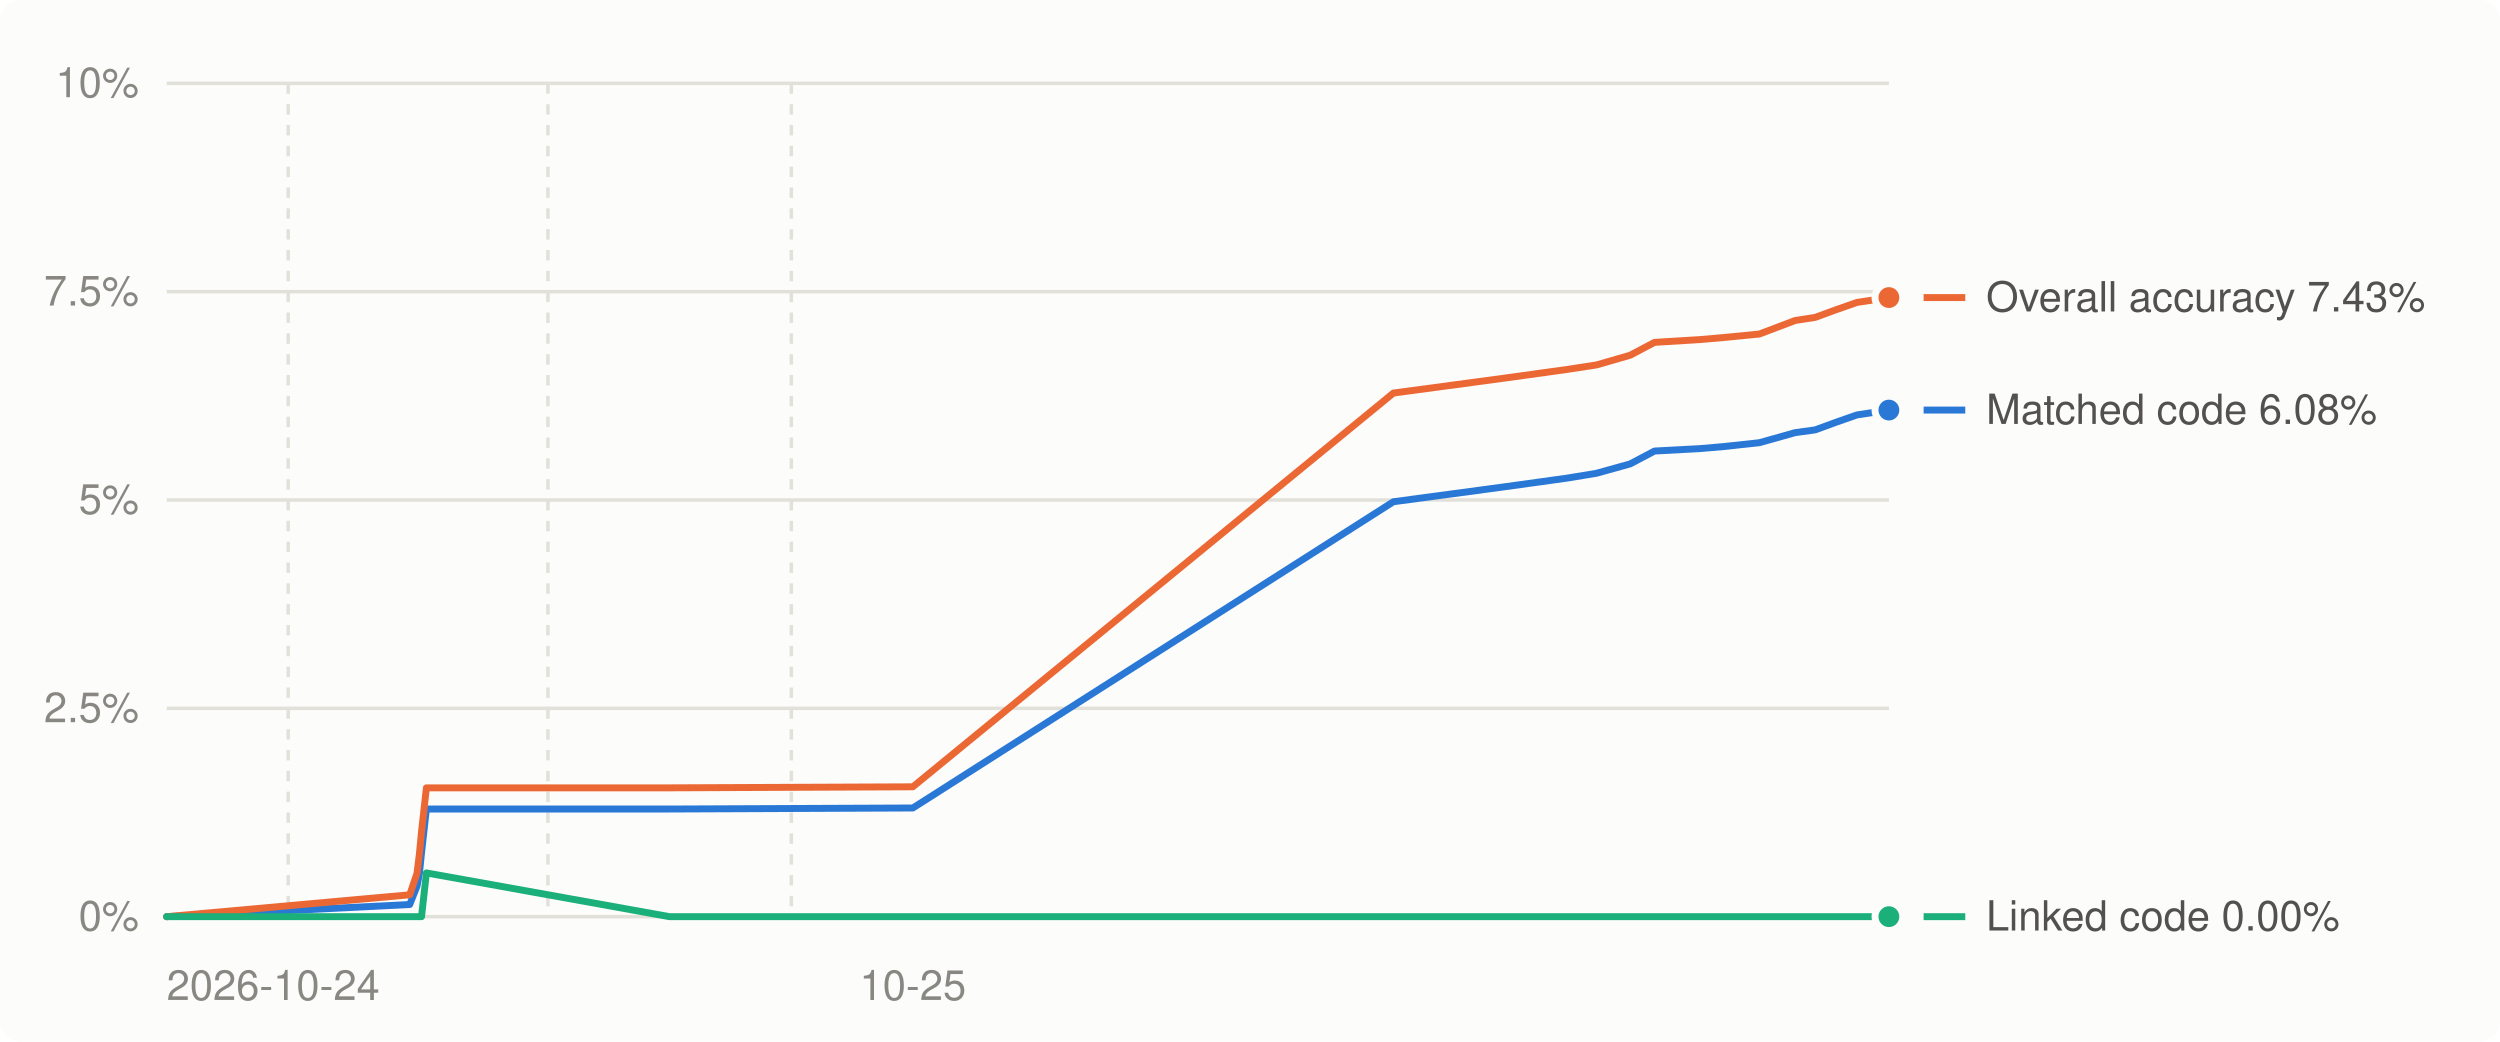
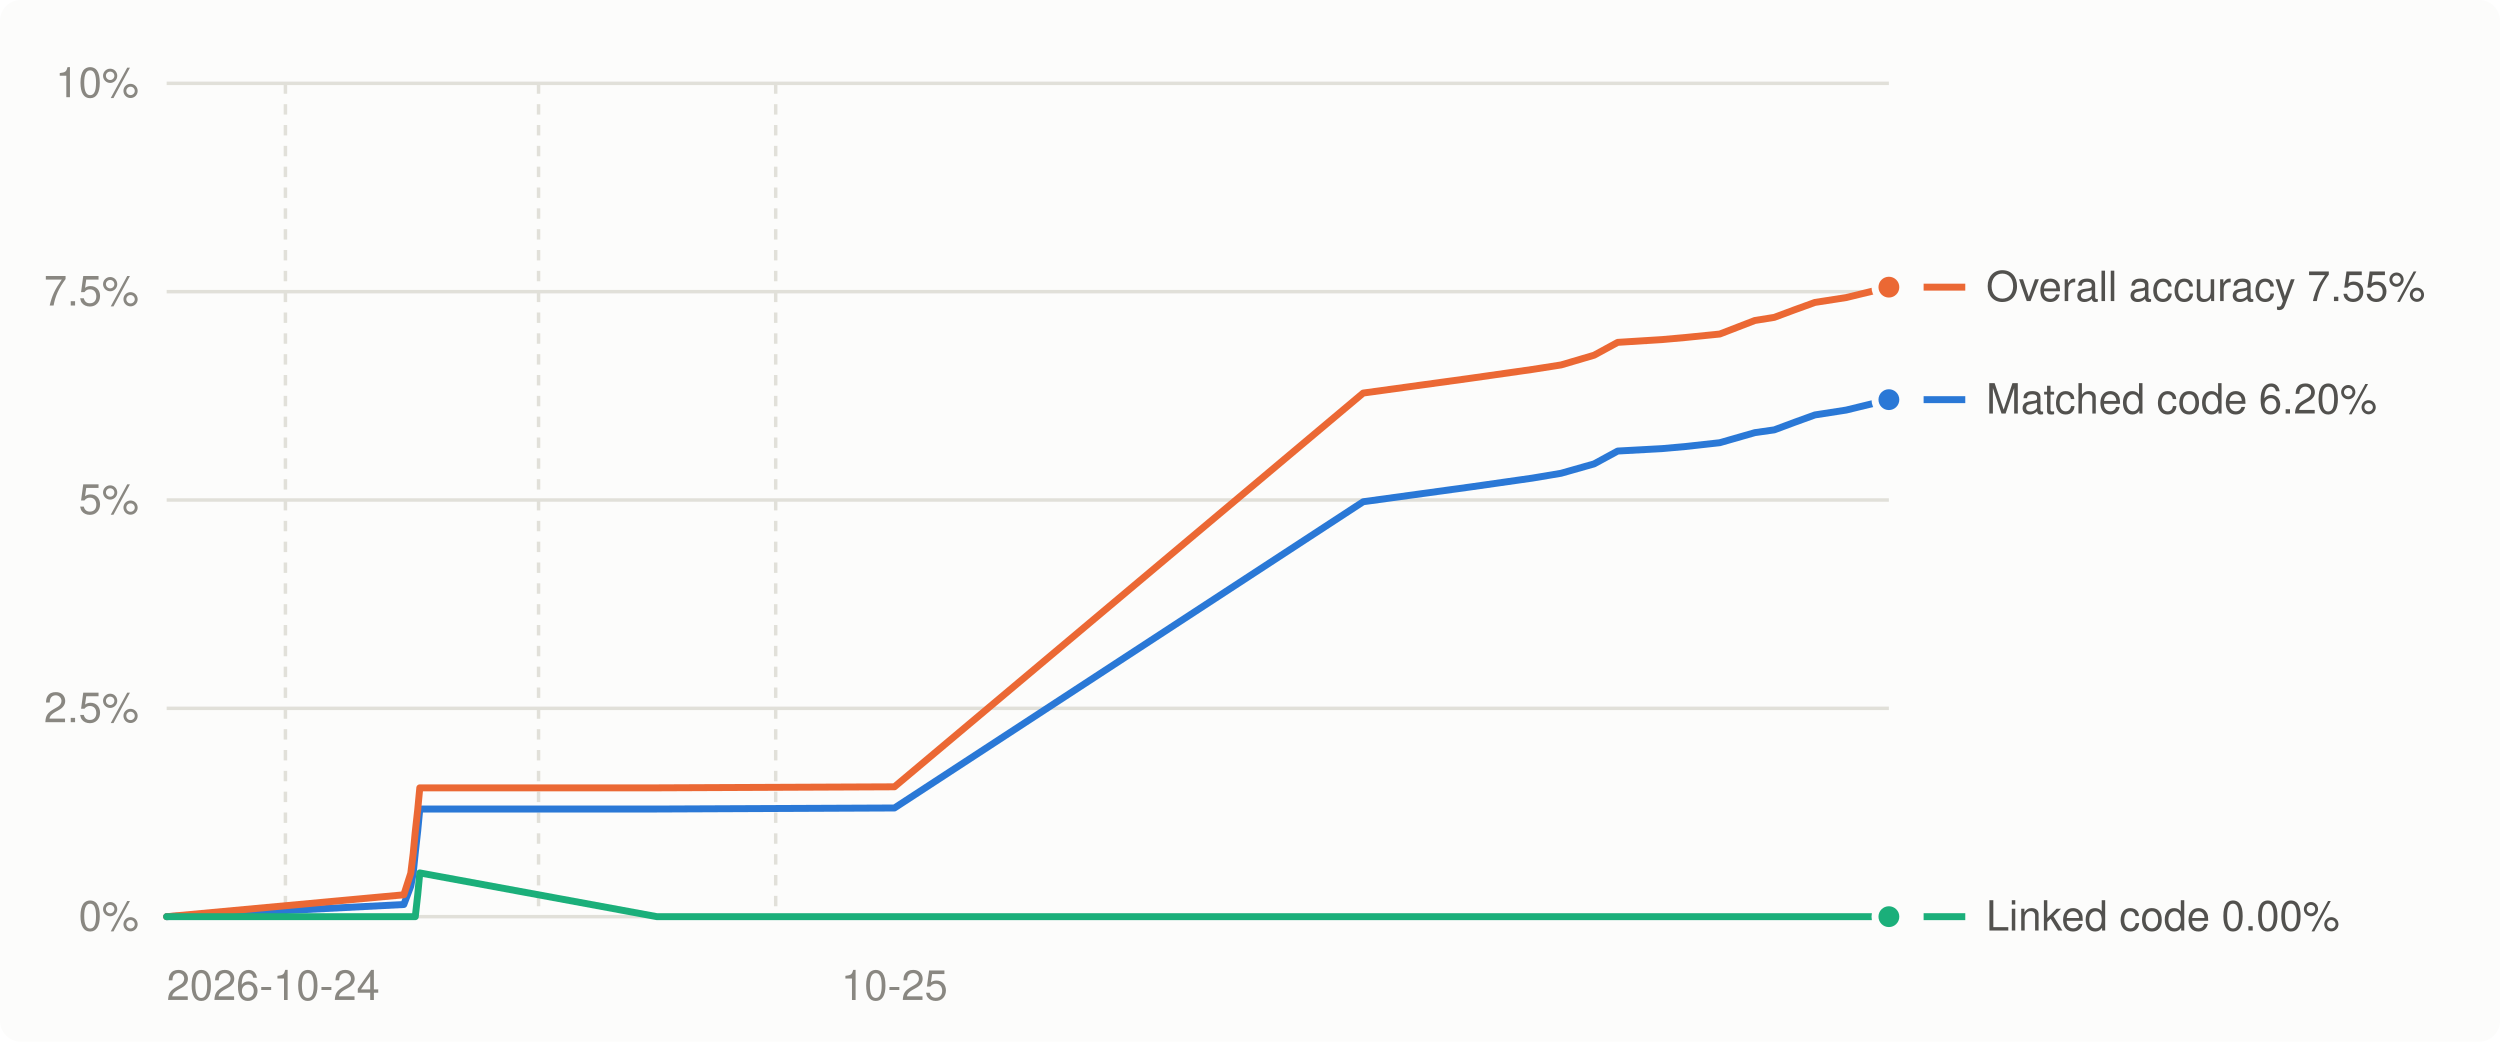
<svg xmlns="http://www.w3.org/2000/svg" viewBox="0 0 720 300" width="720" height="300" role="img" aria-label="Decompilation progress over time (USA)">
  <style>
.bg{fill:#fcfcfb}.grid{stroke:#e1e0d9}.muted{fill:#898781}.lbl{fill:#52514e}.ln0{stroke:#2a78d6}.dot0{fill:#2a78d6;stroke:#fcfcfb}.ln1{stroke:#eb6834}.dot1{fill:#eb6834;stroke:#fcfcfb}.ln2{stroke:#1baf7a}.dot2{fill:#1baf7a;stroke:#fcfcfb}
@media (prefers-color-scheme: dark){.bg{fill:#1a1a19}.grid{stroke:#2c2c2a}.muted{fill:#898781}.lbl{fill:#c3c2b7}.ln0{stroke:#3987e5}.dot0{fill:#3987e5;stroke:#1a1a19}.ln1{stroke:#d95926}.dot1{fill:#d95926;stroke:#1a1a19}.ln2{stroke:#199e70}.dot2{fill:#199e70;stroke:#1a1a19}}
text{font:12px -apple-system,BlinkMacSystemFont,'Segoe UI',Helvetica,Arial,sans-serif}
</style>
  <rect class="bg" width="720" height="300" rx="6" />
  <line x1="48" x2="544" y1="264.0" y2="264.0" class="grid" stroke-width="1" />
  <text x="40" y="268.0" class="muted" text-anchor="end">0%</text>
  <line x1="48" x2="544" y1="204.0" y2="204.0" class="grid" stroke-width="1" />
  <text x="40" y="208.0" class="muted" text-anchor="end">2.5%</text>
  <line x1="48" x2="544" y1="144.0" y2="144.0" class="grid" stroke-width="1" />
  <text x="40" y="148.0" class="muted" text-anchor="end">5%</text>
  <line x1="48" x2="544" y1="84.0" y2="84.0" class="grid" stroke-width="1" />
  <text x="40" y="88.0" class="muted" text-anchor="end">7.5%</text>
  <line x1="48" x2="544" y1="24.0" y2="24.0" class="grid" stroke-width="1" />
  <text x="40" y="28.0" class="muted" text-anchor="end">10%</text>
-   <line x1="83.0" x2="83.0" y1="24" y2="264" class="grid" stroke-width="1" stroke-dasharray="3 3" />
-   <line x1="157.8" x2="157.8" y1="24" y2="264" class="grid" stroke-width="1" stroke-dasharray="3 3" />
-   <line x1="227.9" x2="227.9" y1="24" y2="264" class="grid" stroke-width="1" stroke-dasharray="3 3" />
+   <line x1="82.2" x2="82.2" y1="24" y2="264" class="grid" stroke-width="1" stroke-dasharray="3 3" />
+   <line x1="155.1" x2="155.1" y1="24" y2="264" class="grid" stroke-width="1" stroke-dasharray="3 3" />
+   <line x1="223.4" x2="223.4" y1="24" y2="264" class="grid" stroke-width="1" stroke-dasharray="3 3" />
  <text class="muted" x="48.0" y="288" text-anchor="start">2026-10-24</text>
-   <text class="muted" x="262.9" y="288" text-anchor="middle">10-25</text>
-   <polyline points="48.0,264.0 118.0,260.5 120.1,255.2 120.8,251.5 121.4,245.6 122.1,239.3 122.8,233.0 192.8,233.0 262.9,232.7 401.3,144.5 433.3,140.2 451.3,137.7 459.8,136.3 469.5,133.6 476.5,129.9 489.6,129.2 496.5,128.6 506.7,127.5 517.0,124.6 522.8,123.8 528.8,121.6 534.8,119.5 544.0,118.1" fill="none" class="ln0" stroke-width="2" stroke-linejoin="round" stroke-linecap="round" />
-   <polyline points="48.0,264.0 118.0,257.7 120.1,251.5 120.8,245.8 121.4,239.5 122.1,233.2 122.8,226.9 192.8,226.9 262.9,226.6 401.3,113.2 433.3,108.9 451.3,106.4 459.8,105.1 469.5,102.3 476.5,98.6 489.6,97.8 496.5,97.2 506.7,96.2 517.0,92.3 522.8,91.4 528.8,89.2 534.8,87.1 544.0,85.7" fill="none" class="ln1" stroke-width="2" stroke-linejoin="round" stroke-linecap="round" />
-   <polyline points="48.0,264.0 118.0,264.0 120.1,264.0 120.8,264.0 121.4,264.0 122.1,257.7 122.8,251.4 192.8,264.0 262.9,264.0 401.3,264.0 433.3,264.0 451.3,264.0 459.8,264.0 469.5,264.0 476.5,264.0 489.6,264.0 496.5,264.0 506.7,264.0 517.0,264.0 522.8,264.0 528.8,264.0 534.8,264.0 544.0,264.0" fill="none" class="ln2" stroke-width="2" stroke-linejoin="round" stroke-linecap="round" />
-   <circle cx="544.0" cy="118.1" r="4" class="dot0" stroke-width="2" />
-   <circle cx="544.0" cy="85.7" r="4" class="dot1" stroke-width="2" />
+   <text class="muted" x="257.6" y="288" text-anchor="middle">10-25</text>
+   <polyline points="48.0,264.0 116.3,260.5 118.3,255.2 119.0,251.5 119.6,245.6 120.3,239.3 120.9,233.0 189.2,233.0 257.6,232.7 392.6,144.5 423.8,140.2 441.3,137.7 449.6,136.3 459.1,133.6 465.9,129.9 478.7,129.2 485.4,128.6 495.3,127.5 505.4,124.6 511.0,123.8 516.9,121.6 522.7,119.5 531.7,118.1 544.0,115.1" fill="none" class="ln0" stroke-width="2" stroke-linejoin="round" stroke-linecap="round" />
+   <polyline points="48.0,264.0 116.3,257.7 118.3,251.5 119.0,245.8 119.6,239.5 120.3,233.2 120.9,226.9 189.2,226.9 257.6,226.6 392.6,113.2 423.8,108.9 441.3,106.4 449.6,105.1 459.1,102.3 465.9,98.6 478.7,97.8 485.4,97.2 495.3,96.2 505.4,92.3 511.0,91.4 516.9,89.2 522.7,87.1 531.7,85.7 544.0,82.7" fill="none" class="ln1" stroke-width="2" stroke-linejoin="round" stroke-linecap="round" />
+   <polyline points="48.0,264.0 116.3,264.0 118.3,264.0 119.0,264.0 119.6,264.0 120.3,257.7 120.9,251.4 189.2,264.0 257.6,264.0 392.6,264.0 423.8,264.0 441.3,264.0 449.6,264.0 459.1,264.0 465.9,264.0 478.7,264.0 485.4,264.0 495.3,264.0 505.4,264.0 511.0,264.0 516.9,264.0 522.7,264.0 531.7,264.0 544.0,264.0" fill="none" class="ln2" stroke-width="2" stroke-linejoin="round" stroke-linecap="round" />
+   <circle cx="544.0" cy="115.1" r="4" class="dot0" stroke-width="2" />
+   <circle cx="544.0" cy="82.7" r="4" class="dot1" stroke-width="2" />
  <circle cx="544.0" cy="264.0" r="4" class="dot2" stroke-width="2" />
  <line x1="554" x2="566" y1="264.0" y2="264.0" class="ln2" stroke-width="2" />
  <text class="lbl" x="572" y="268.0">Linked code 0.00%</text>
-   <line x1="554" x2="566" y1="118.1" y2="118.1" class="ln0" stroke-width="2" />
-   <text class="lbl" x="572" y="122.1">Matched code 6.08%</text>
-   <line x1="554" x2="566" y1="85.7" y2="85.7" class="ln1" stroke-width="2" />
-   <text class="lbl" x="572" y="89.7">Overall accuracy 7.43%</text>
+   <line x1="554" x2="566" y1="115.1" y2="115.1" class="ln0" stroke-width="2" />
+   <text class="lbl" x="572" y="119.1">Matched code 6.20%</text>
+   <line x1="554" x2="566" y1="82.7" y2="82.7" class="ln1" stroke-width="2" />
+   <text class="lbl" x="572" y="86.7">Overall accuracy 7.55%</text>
</svg>
